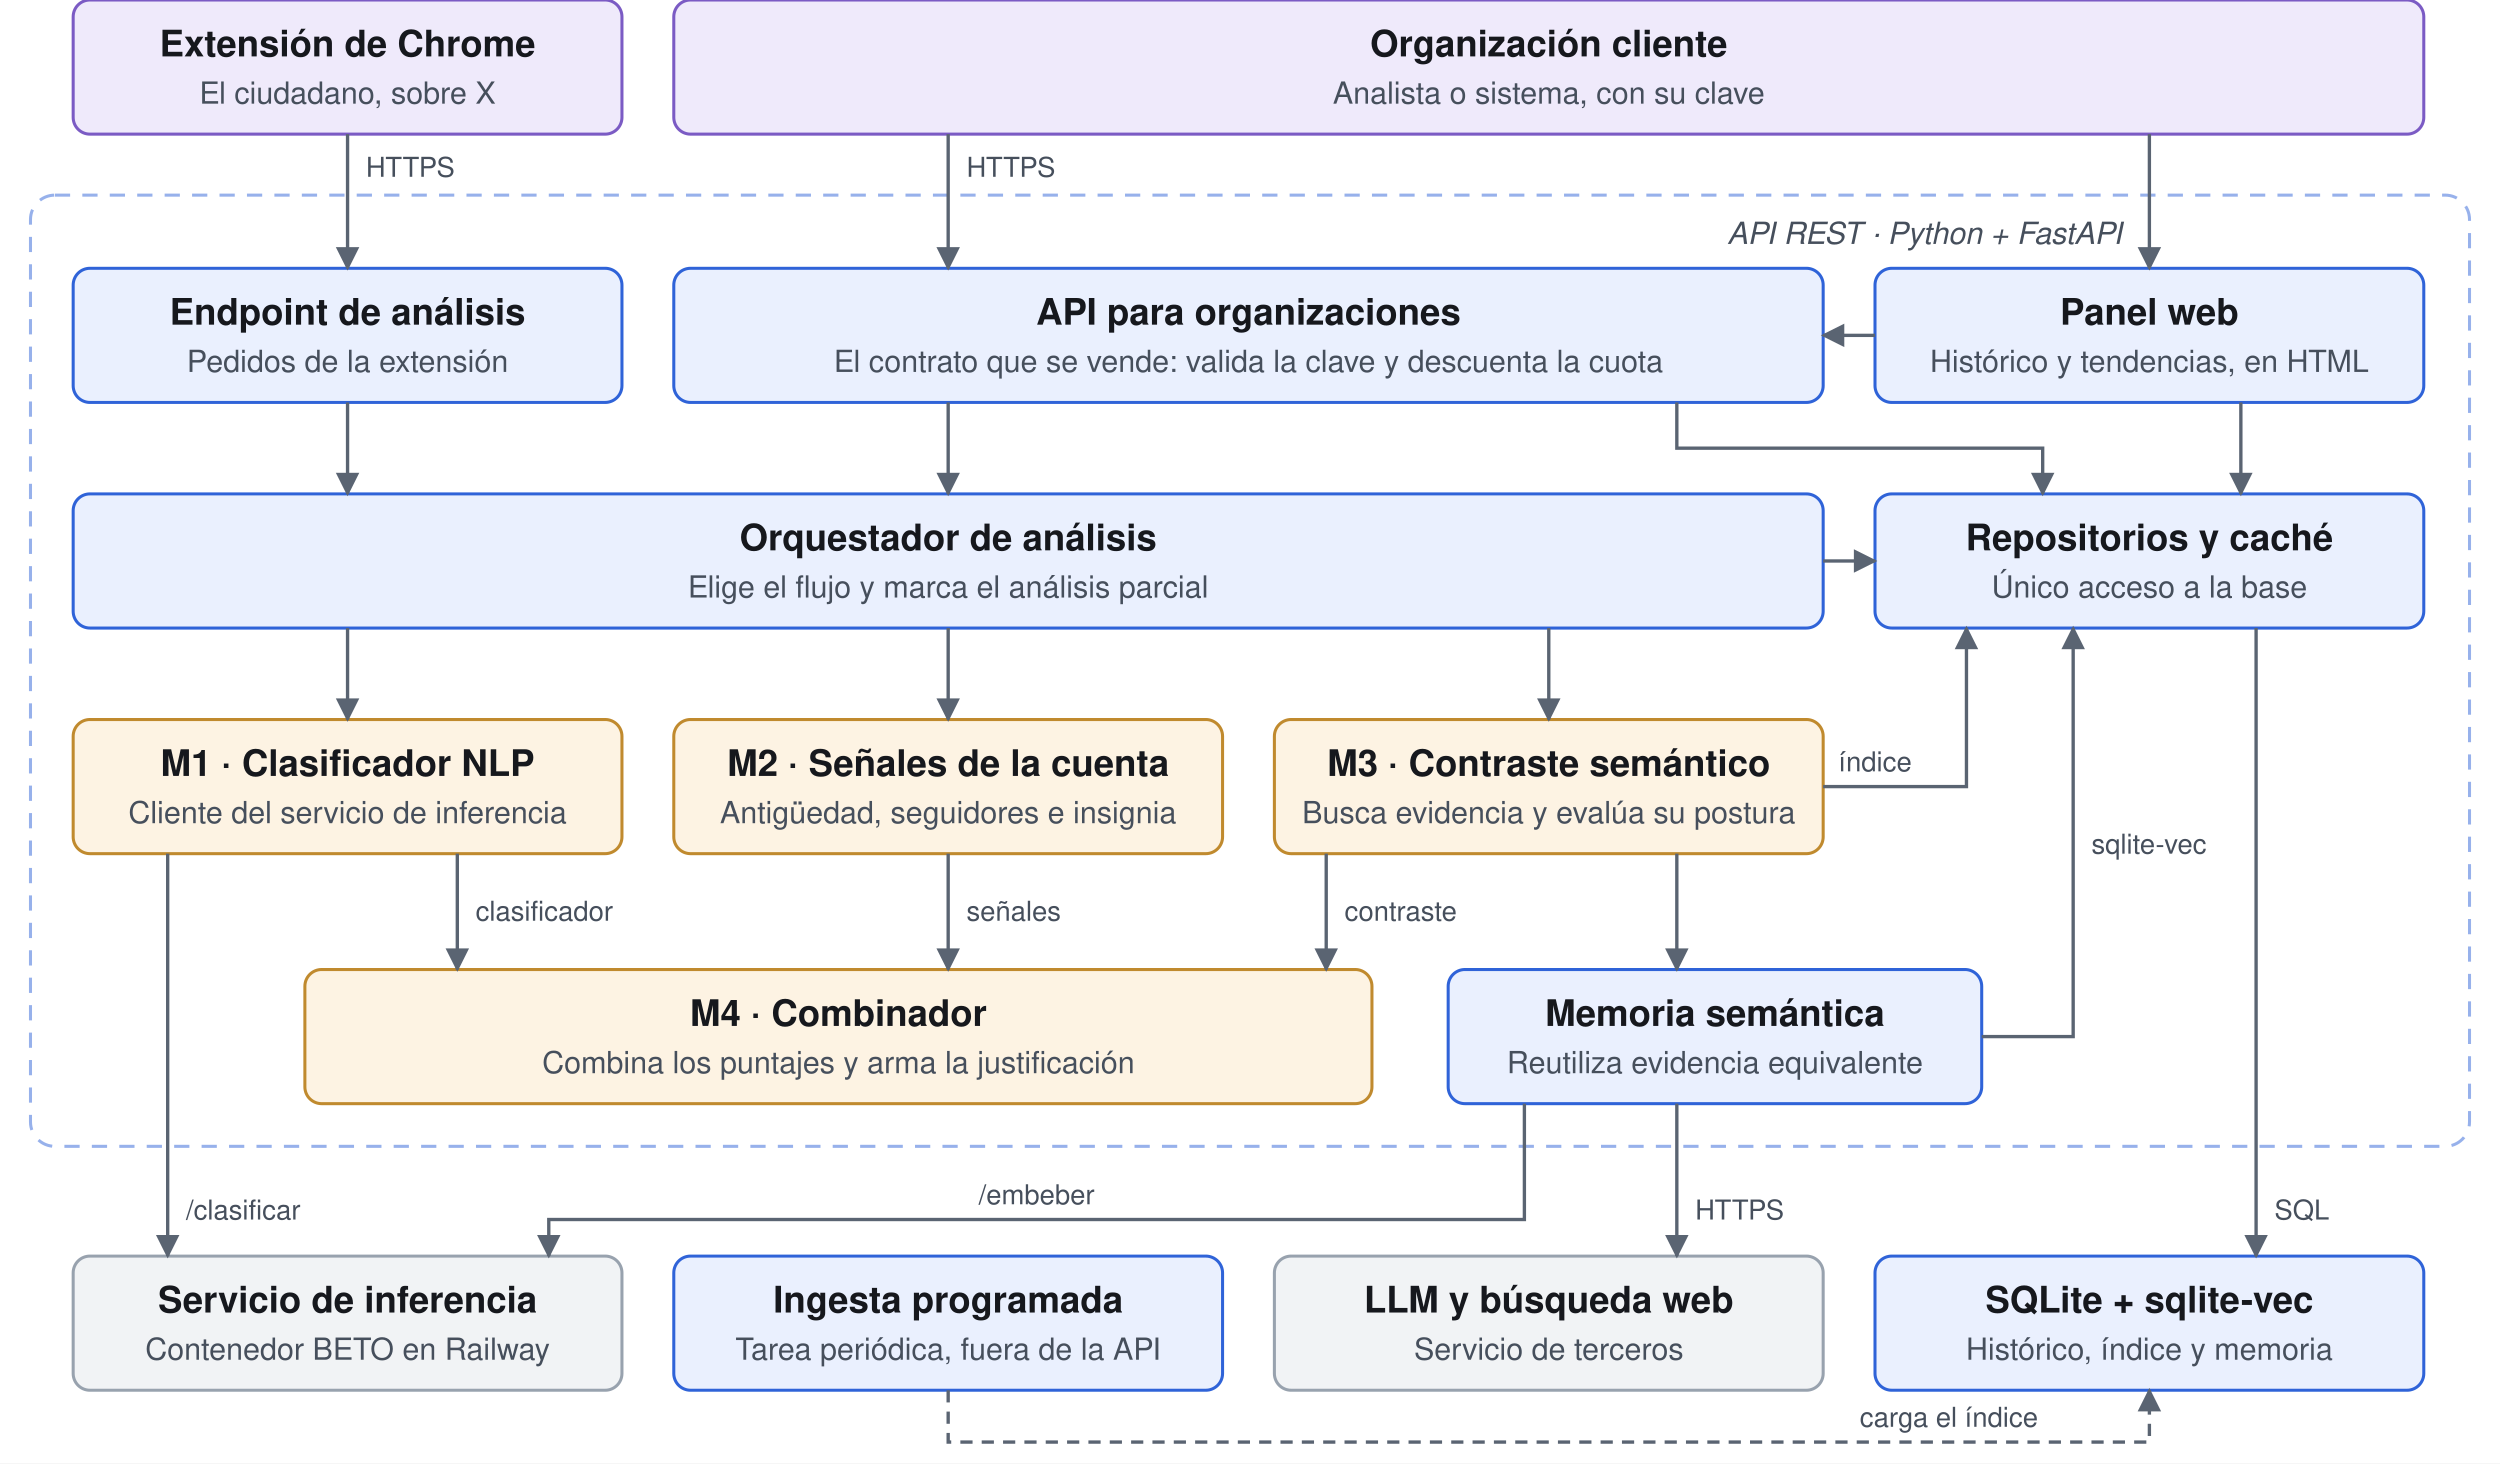
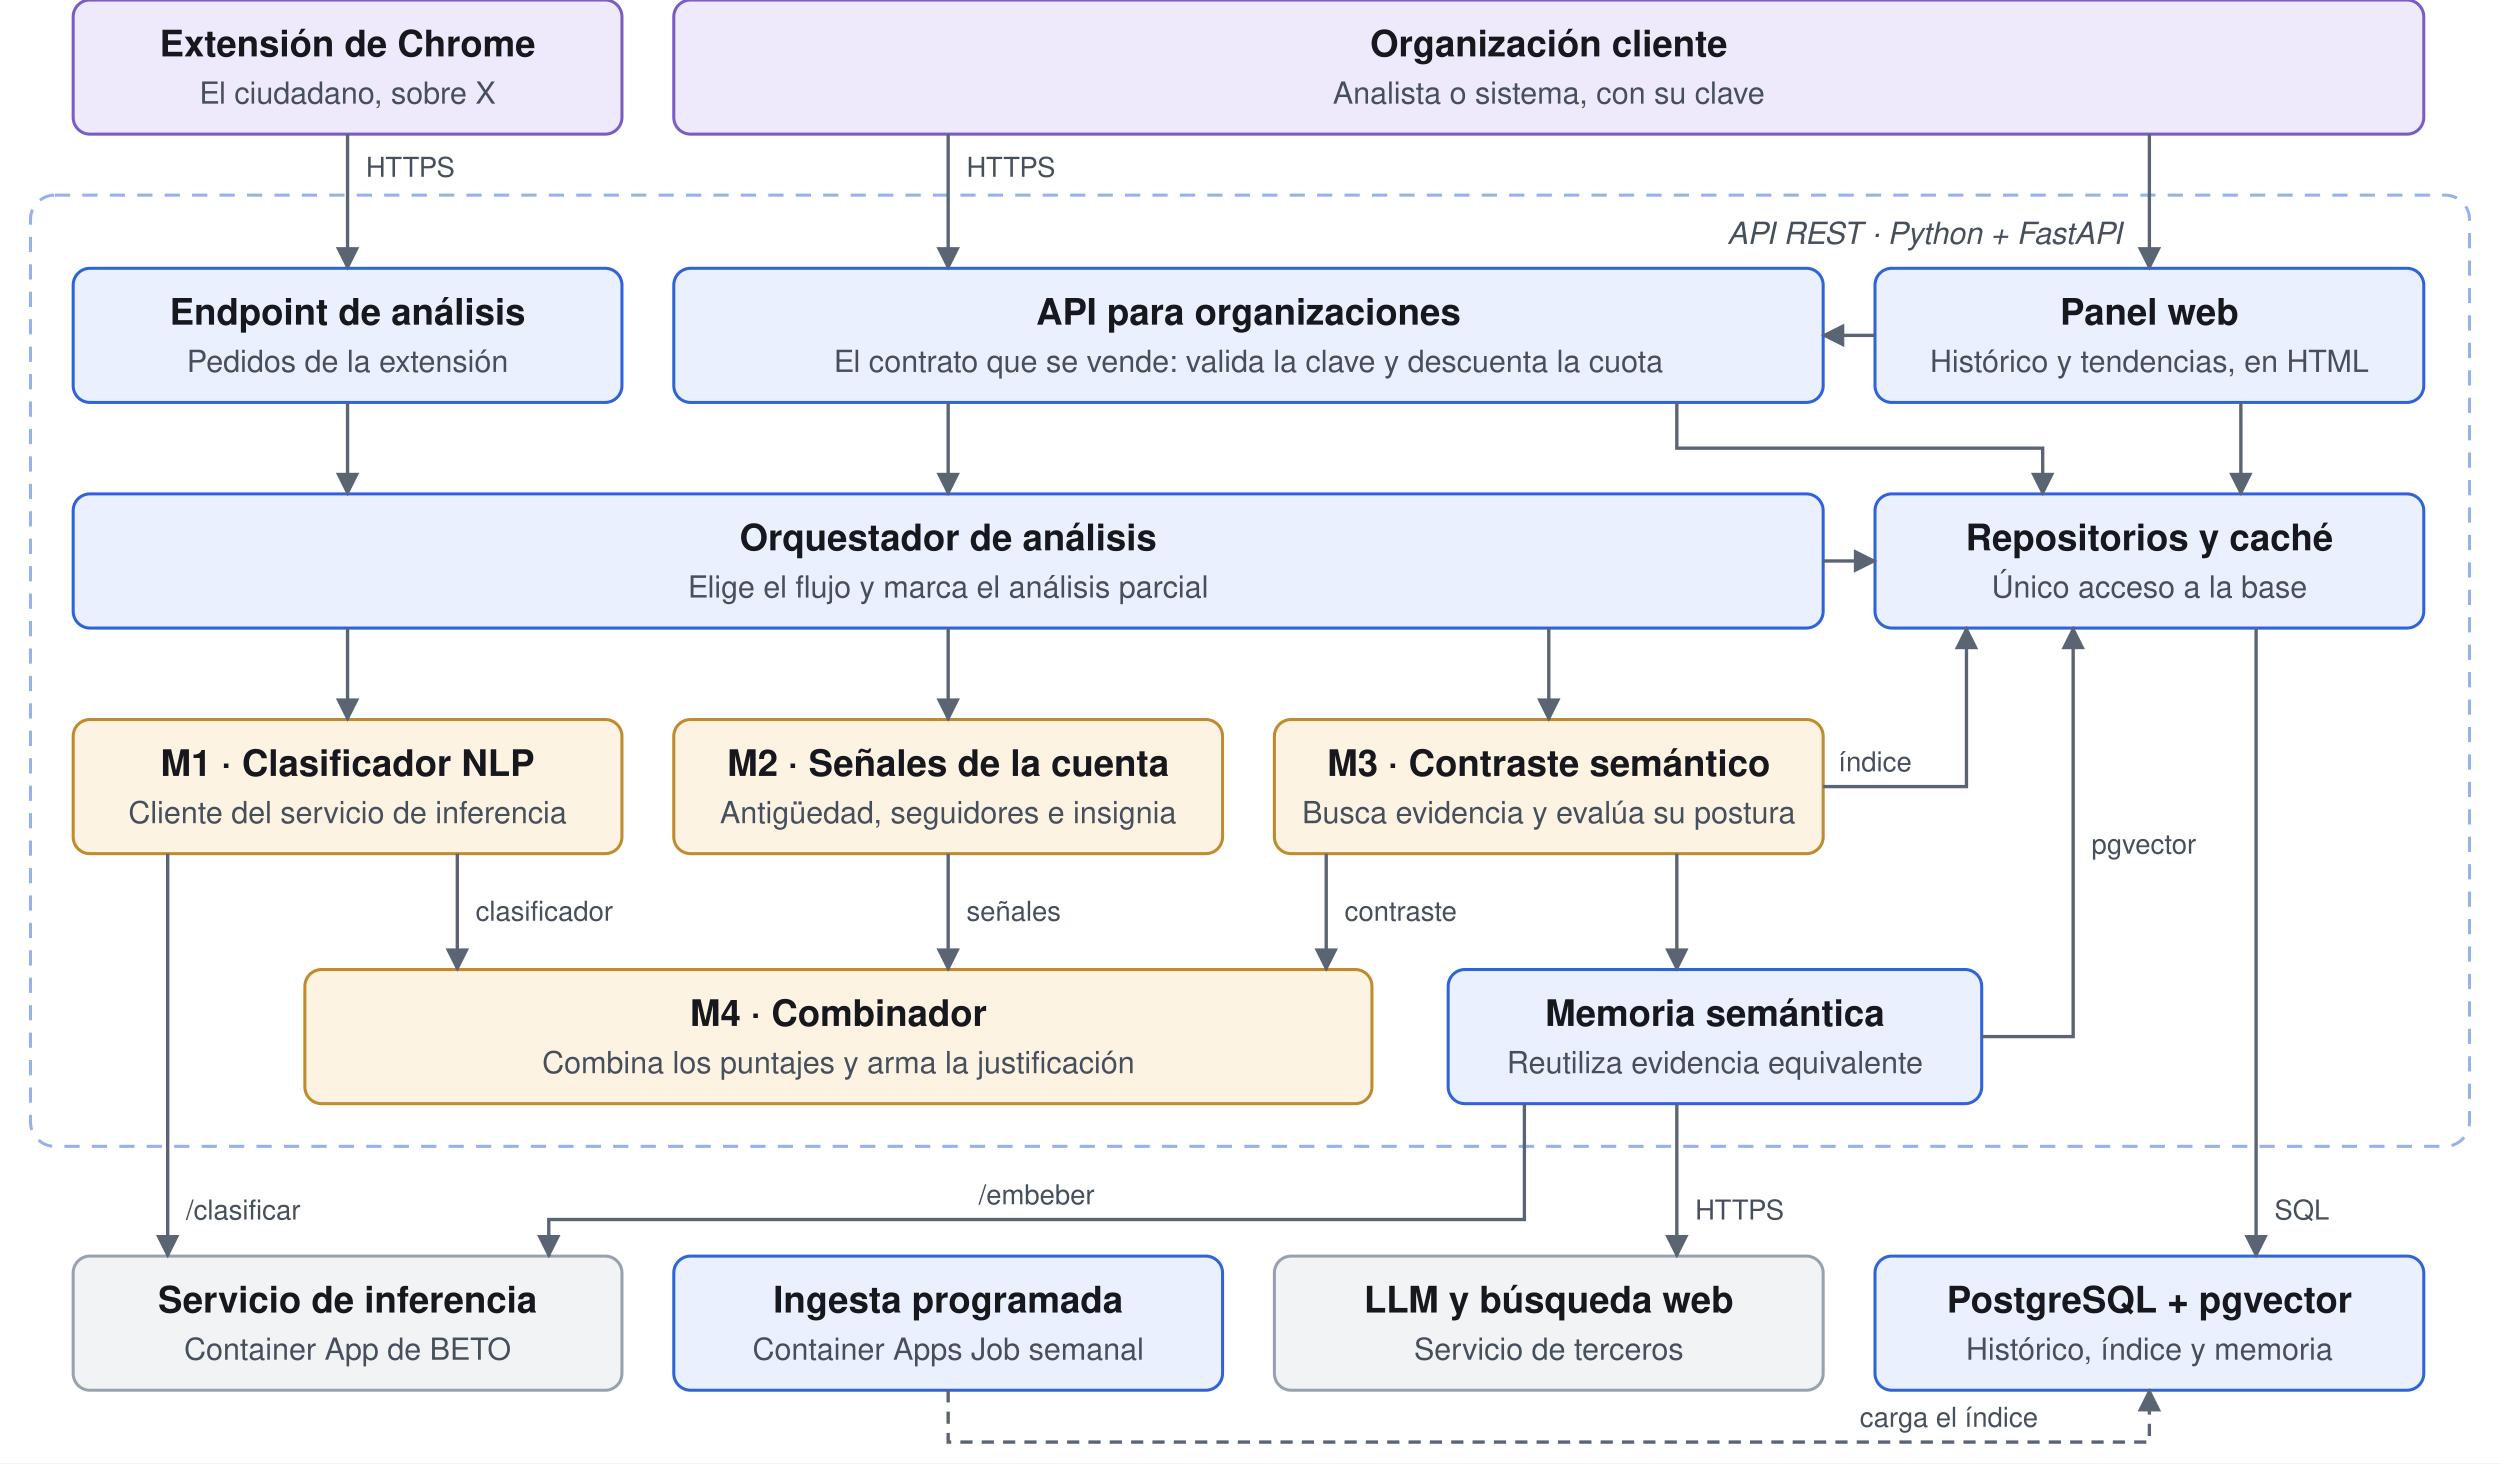
<svg xmlns="http://www.w3.org/2000/svg" viewBox="0 0 1640 960" width="1640" height="960" font-family="'Avenir Next','Segoe UI',system-ui,Helvetica,Arial,sans-serif">
  <style>
    .t{font-size:24px;font-weight:700;fill:#16181D;text-anchor:middle}
    .d{font-size:20px;fill:#464F5C;text-anchor:middle}
    .l{font-size:18px;fill:#464F5C}
    .cl{font-size:20px;font-style:italic;fill:#464F5C;text-anchor:end}
    .c{fill:none;stroke:#2F63D8;stroke-width:2;stroke-dasharray:10 8;opacity:.5}
    .a{fill:none;stroke:#5A6472;stroke-width:2.2;marker-end:url(#punta)}
    .ad{fill:none;stroke:#5A6472;stroke-width:2.2;stroke-dasharray:8 6;marker-end:url(#punta)}
  </style>
  <defs>
    <marker id="punta" viewBox="0 0 10 10" refX="9" refY="5" markerWidth="7" markerHeight="7" orient="auto-start-reverse">
      <path d="M0,0 L10,5 L0,10 z" fill="#5A6472" />
    </marker>
  </defs>
  <rect width="100%" height="100%" fill="#fff" />
  <rect x="48" y="0" width="360" height="88" rx="11" fill="#EFEAFB" stroke="#7B5BC4" stroke-width="2" />
  <text x="228" y="37" class="t">Extensión de Chrome</text>
  <text x="228" y="68" class="d">El ciudadano, sobre X</text>
  <rect x="442" y="0" width="1148" height="88" rx="11" fill="#EFEAFB" stroke="#7B5BC4" stroke-width="2" />
  <text x="1016" y="37" class="t">Organización cliente</text>
  <text x="1016" y="68" class="d">Analista o sistema, con su clave</text>
  <rect x="20" y="128" width="1600" height="624" rx="16" class="c" />
  <text x="1392" y="160" class="cl">API REST · Python + FastAPI</text>
  <rect x="48" y="176" width="360" height="88" rx="11" fill="#EAF0FE" stroke="#2F63D8" stroke-width="2" />
  <text x="228" y="213" class="t">Endpoint de análisis</text>
  <text x="228" y="244" class="d">Pedidos de la extensión</text>
  <rect x="442" y="176" width="754" height="88" rx="11" fill="#EAF0FE" stroke="#2F63D8" stroke-width="2" />
  <text x="819" y="213" class="t">API para organizaciones</text>
  <text x="819" y="244" class="d">El contrato que se vende: valida la clave y descuenta la cuota</text>
  <rect x="1230" y="176" width="360" height="88" rx="11" fill="#EAF0FE" stroke="#2F63D8" stroke-width="2" />
  <text x="1410" y="213" class="t">Panel web</text>
  <text x="1410" y="244" class="d">Histórico y tendencias, en HTML</text>
  <rect x="48" y="324" width="1148" height="88" rx="11" fill="#EAF0FE" stroke="#2F63D8" stroke-width="2" />
  <text x="622" y="361" class="t">Orquestador de análisis</text>
  <text x="622" y="392" class="d">Elige el flujo y marca el análisis parcial</text>
  <rect x="1230" y="324" width="360" height="88" rx="11" fill="#EAF0FE" stroke="#2F63D8" stroke-width="2" />
  <text x="1410" y="361" class="t">Repositorios y caché</text>
  <text x="1410" y="392" class="d">Único acceso a la base</text>
  <rect x="48" y="472" width="360" height="88" rx="11" fill="#FDF3E3" stroke="#C08A2E" stroke-width="2" />
  <text x="228" y="509" class="t">M1 · Clasificador NLP</text>
  <text x="228" y="540" class="d">Cliente del servicio de inferencia</text>
  <rect x="442" y="472" width="360" height="88" rx="11" fill="#FDF3E3" stroke="#C08A2E" stroke-width="2" />
  <text x="622" y="509" class="t">M2 · Señales de la cuenta</text>
  <text x="622" y="540" class="d">Antigüedad, seguidores e insignia</text>
  <rect x="836" y="472" width="360" height="88" rx="11" fill="#FDF3E3" stroke="#C08A2E" stroke-width="2" />
  <text x="1016" y="509" class="t">M3 · Contraste semántico</text>
  <text x="1016" y="540" class="d">Busca evidencia y evalúa su postura</text>
  <rect x="200" y="636" width="700" height="88" rx="11" fill="#FDF3E3" stroke="#C08A2E" stroke-width="2" />
  <text x="550" y="673" class="t">M4 · Combinador</text>
  <text x="550" y="704" class="d">Combina los puntajes y arma la justificación</text>
  <rect x="950" y="636" width="350" height="88" rx="11" fill="#EAF0FE" stroke="#2F63D8" stroke-width="2" />
  <text x="1125" y="673" class="t">Memoria semántica</text>
  <text x="1125" y="704" class="d">Reutiliza evidencia equivalente</text>
  <rect x="48" y="824" width="360" height="88" rx="11" fill="#F1F3F5" stroke="#98A2AE" stroke-width="2" />
  <text x="228" y="861" class="t">Servicio de inferencia</text>
-   <text x="228" y="892" class="d">Contenedor BETO en Railway</text>
+   <text x="228" y="892" class="d">Container App de BETO</text>
  <rect x="442" y="824" width="360" height="88" rx="11" fill="#EAF0FE" stroke="#2F63D8" stroke-width="2" />
  <text x="622" y="861" class="t">Ingesta programada</text>
-   <text x="622" y="892" class="d">Tarea periódica, fuera de la API</text>
+   <text x="622" y="892" class="d">Container Apps Job semanal</text>
  <rect x="836" y="824" width="360" height="88" rx="11" fill="#F1F3F5" stroke="#98A2AE" stroke-width="2" />
  <text x="1016" y="861" class="t">LLM y búsqueda web</text>
  <text x="1016" y="892" class="d">Servicio de terceros</text>
  <rect x="1230" y="824" width="360" height="88" rx="11" fill="#EAF0FE" stroke="#2F63D8" stroke-width="2" />
-   <text x="1410" y="861" class="t">SQLite + sqlite-vec</text>
+   <text x="1410" y="861" class="t">PostgreSQL + pgvector</text>
  <text x="1410" y="892" class="d">Histórico, índice y memoria</text>
  <polyline points="228,88 228,176" class="a" />
  <polyline points="622,88 622,176" class="a" />
  <polyline points="1410,88 1410,176" class="a" />
  <polyline points="228,264 228,324" class="a" />
  <polyline points="622,264 622,324" class="a" />
  <polyline points="1230,220 1196,220" class="a" />
  <polyline points="1100,264 1100,294 1340,294 1340,324" class="a" />
  <polyline points="1470,264 1470,324" class="a" />
  <polyline points="1196,368 1230,368" class="a" />
  <polyline points="228,412 228,472" class="a" />
  <polyline points="622,412 622,472" class="a" />
  <polyline points="1016,412 1016,472" class="a" />
  <polyline points="1196,516 1290,516 1290,412" class="a" />
  <polyline points="300,560 300,636" class="a" />
  <polyline points="622,560 622,636" class="a" />
  <polyline points="870,560 870,636" class="a" />
  <polyline points="1100,560 1100,636" class="a" />
  <polyline points="1300,680 1360,680 1360,412" class="a" />
  <polyline points="110,560 110,824" class="a" />
  <polyline points="1000,724 1000,800 360,800 360,824" class="a" />
  <polyline points="1100,724 1100,824" class="a" />
  <polyline points="1480,412 1480,824" class="a" />
  <polyline points="622,912 622,946 1410,946 1410,912" class="ad" />
  <text x="240" y="116" class="l" text-anchor="start">HTTPS</text>
  <text x="634" y="116" class="l" text-anchor="start">HTTPS</text>
  <text x="1206" y="506" class="l" text-anchor="start">índice</text>
  <text x="312" y="604" class="l" text-anchor="start">clasificador</text>
  <text x="634" y="604" class="l" text-anchor="start">señales</text>
  <text x="882" y="604" class="l" text-anchor="start">contraste</text>
-   <text x="1372" y="560" class="l" text-anchor="start">sqlite-vec</text>
+   <text x="1372" y="560" class="l" text-anchor="start">pgvector</text>
  <text x="122" y="800" class="l" text-anchor="start">/clasificar</text>
  <text x="680" y="790" class="l" text-anchor="middle">/embeber</text>
  <text x="1112" y="800" class="l" text-anchor="start">HTTPS</text>
  <text x="1492" y="800" class="l" text-anchor="start">SQL</text>
  <text x="1220" y="936" class="l" text-anchor="start">carga el índice</text>
</svg>
